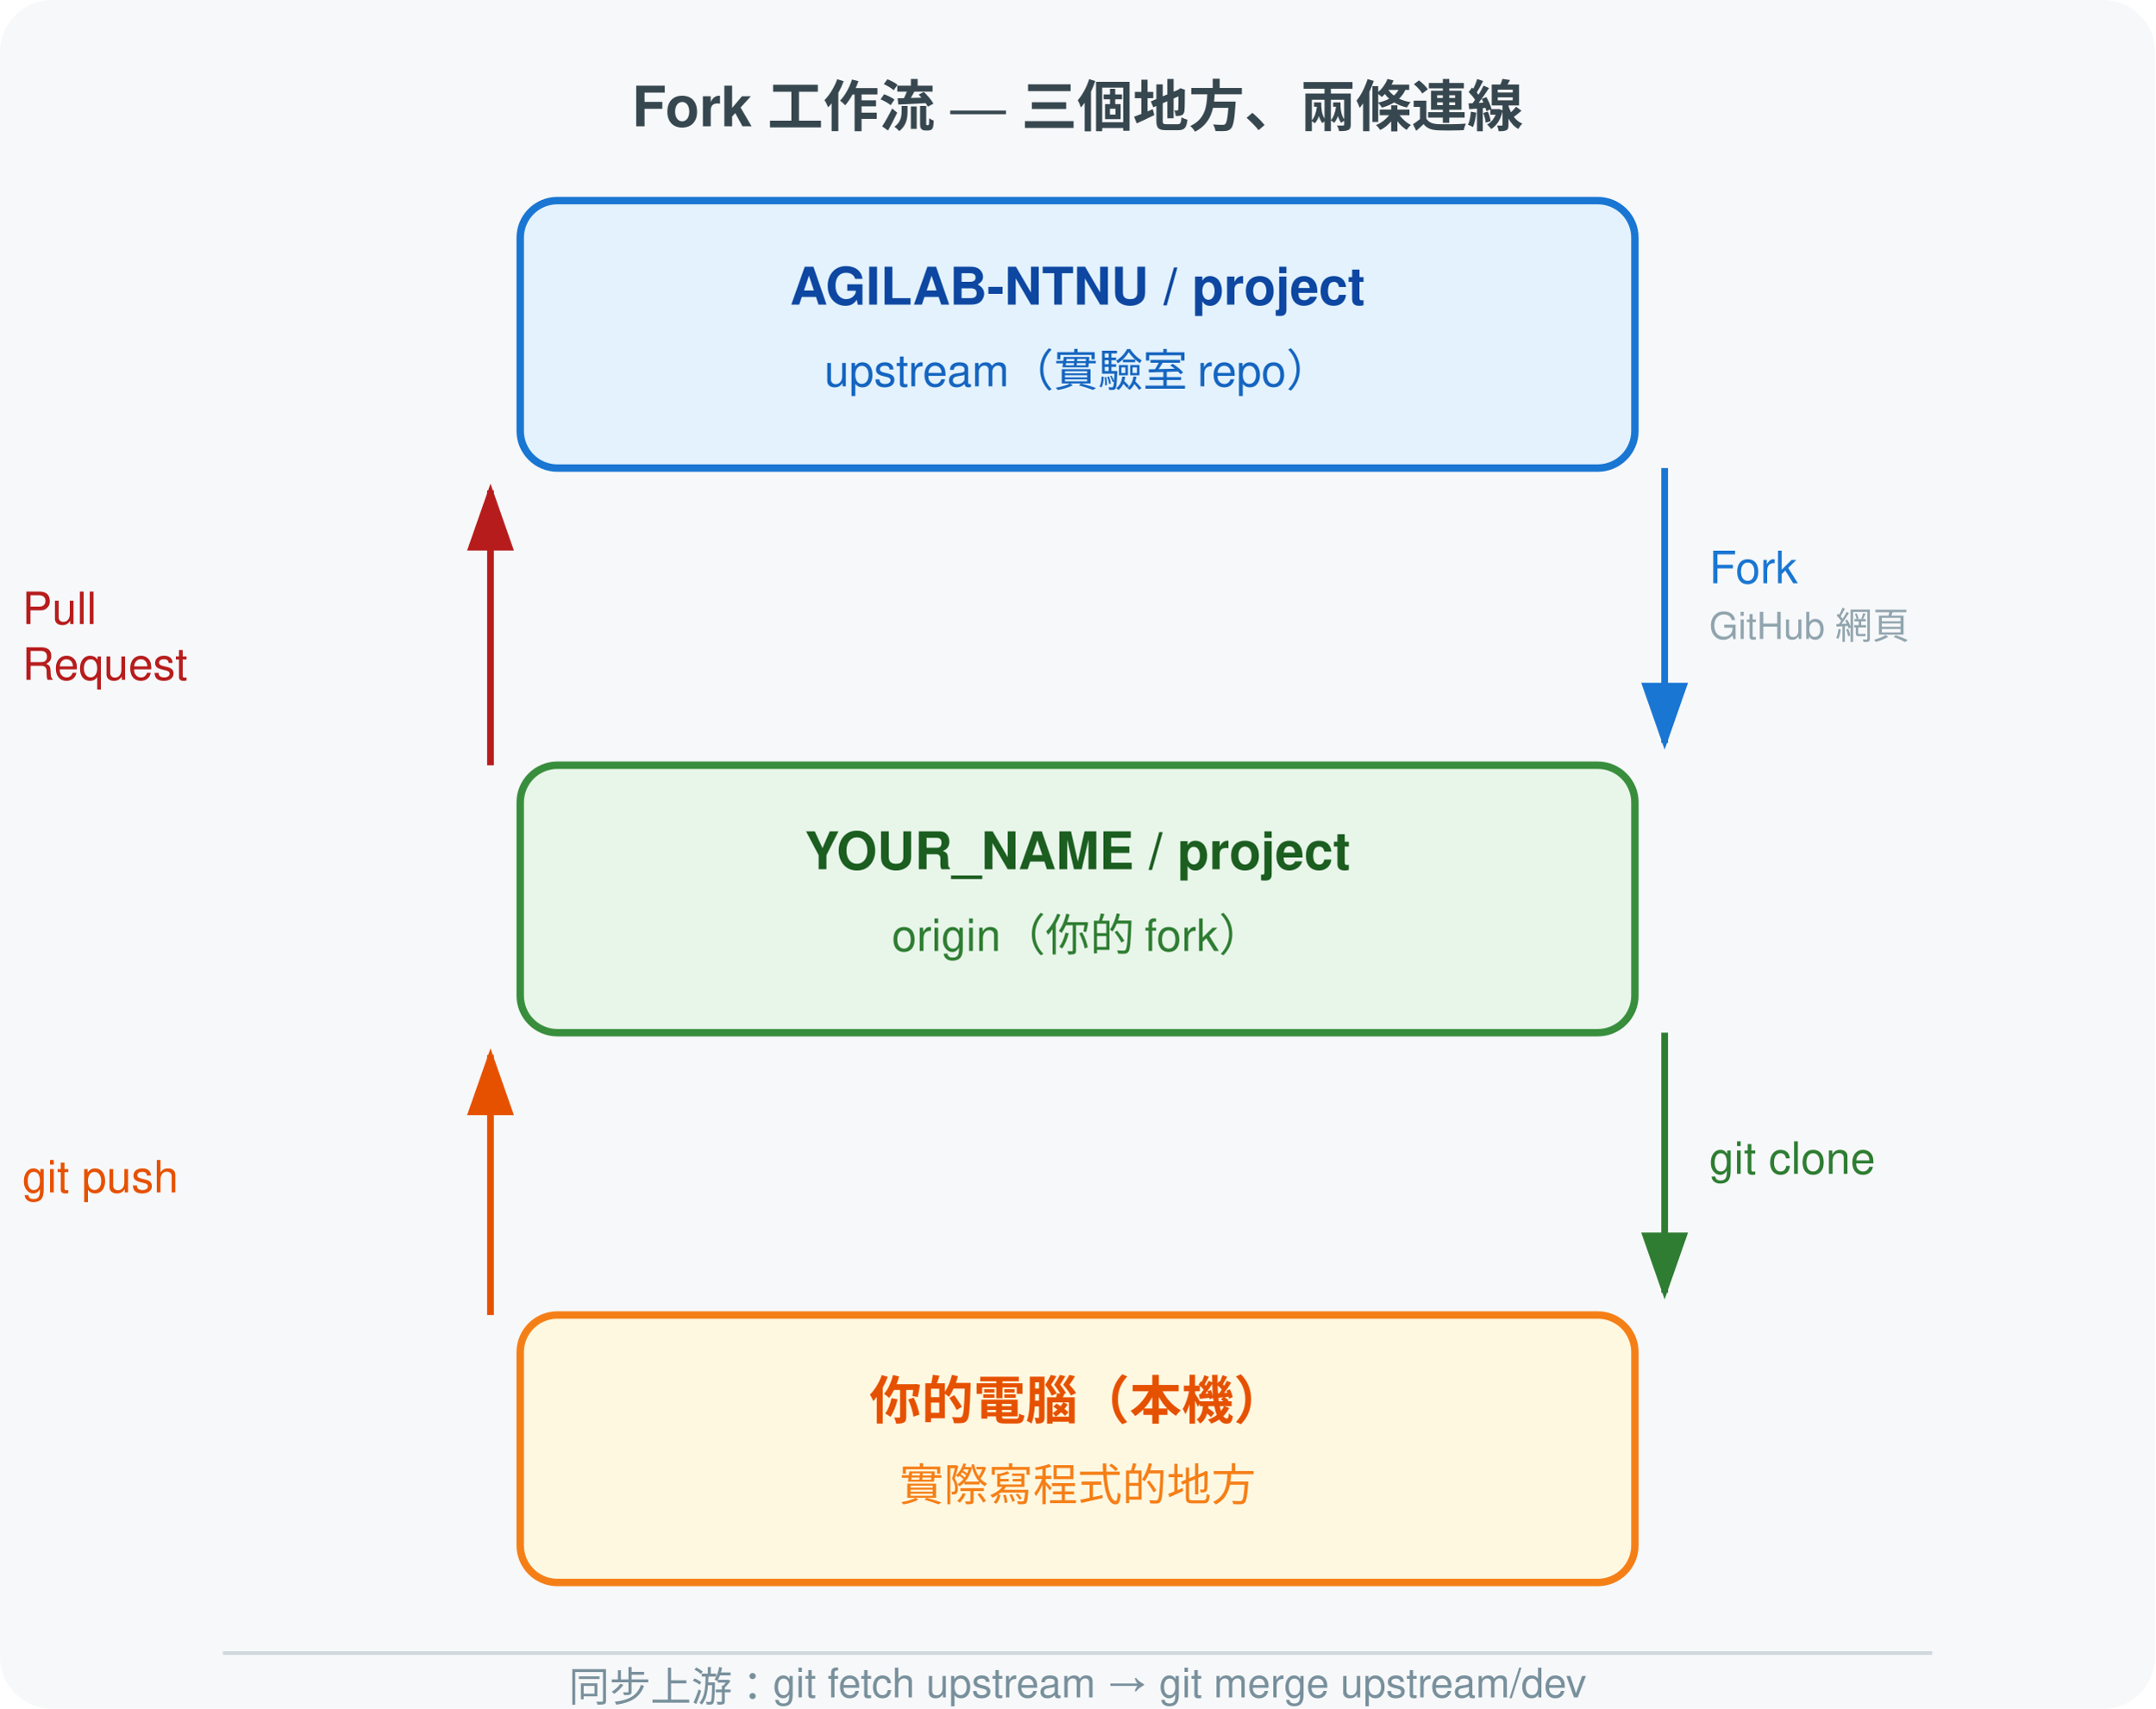
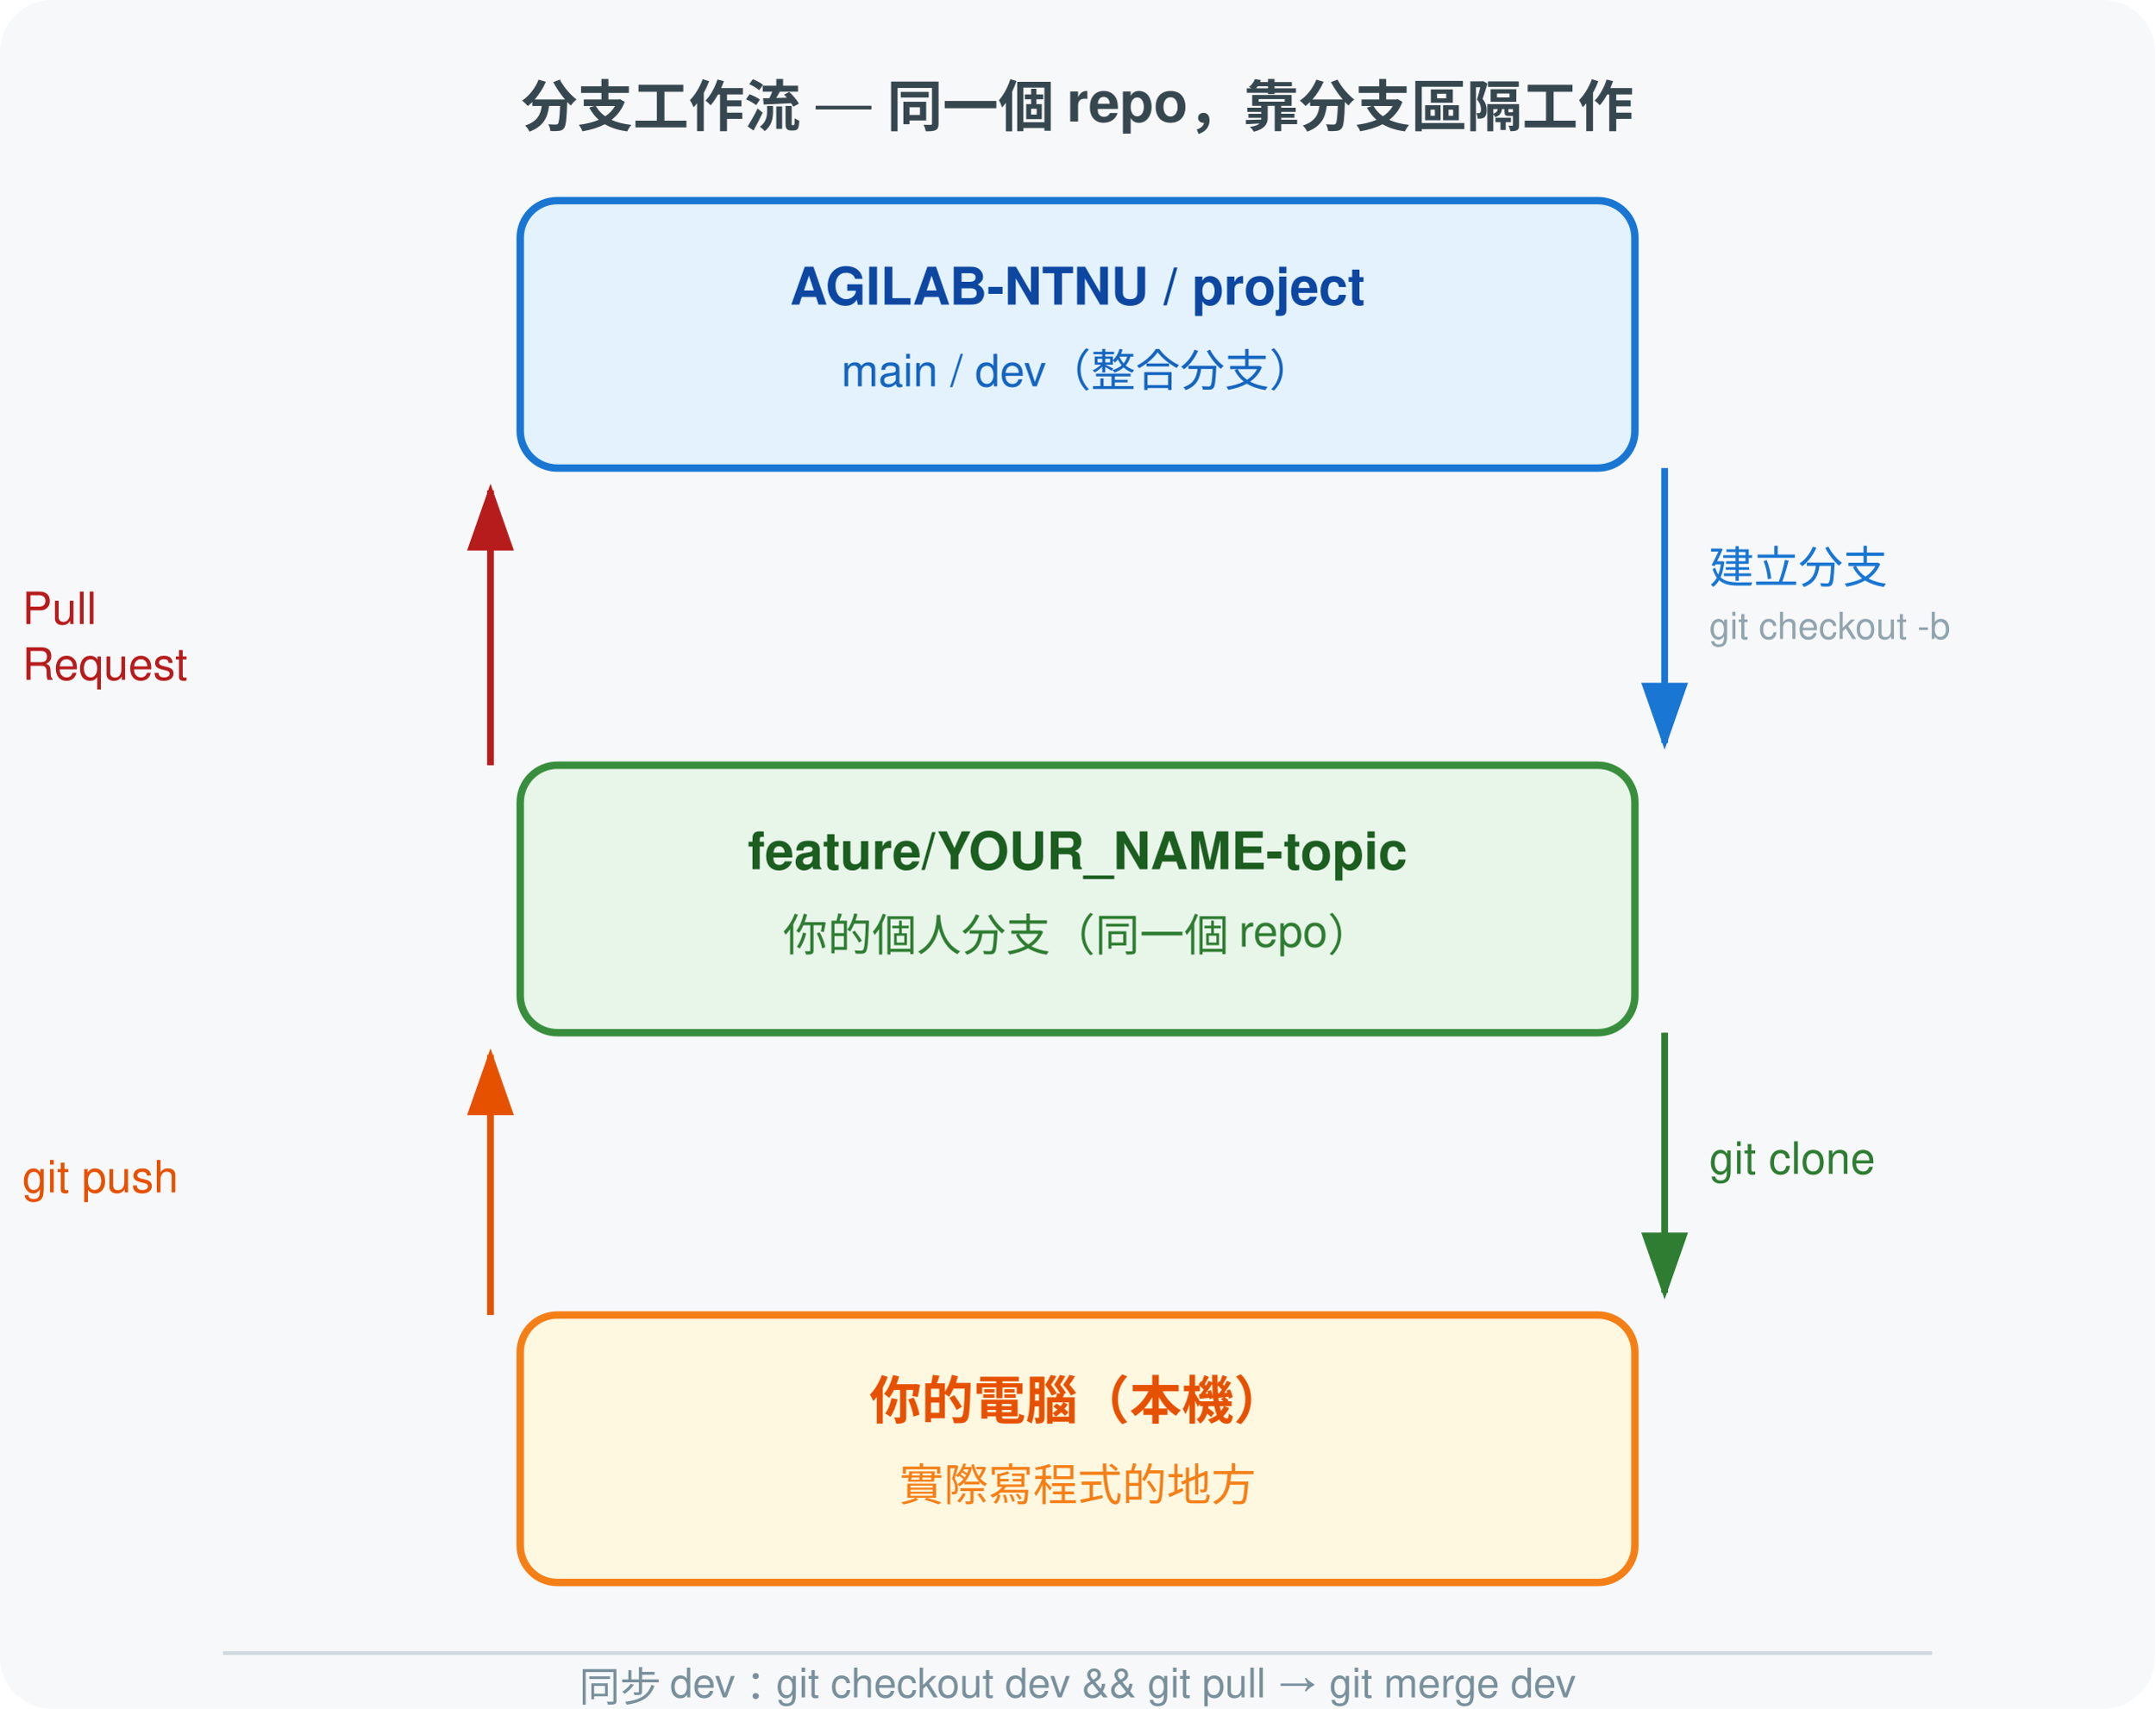
<svg xmlns="http://www.w3.org/2000/svg" viewBox="0 0 580 460" font-family="-apple-system, BlinkMacSystemFont, 'Segoe UI', Helvetica, Arial, sans-serif">
  <defs>
    <marker id="aBlue" markerWidth="10" markerHeight="7" refX="9" refY="3.5" orient="auto">
      <polygon points="0 0, 10 3.5, 0 7" fill="#1976D2" />
    </marker>
    <marker id="aGreen" markerWidth="10" markerHeight="7" refX="9" refY="3.5" orient="auto">
      <polygon points="0 0, 10 3.5, 0 7" fill="#2E7D32" />
    </marker>
    <marker id="aOrange" markerWidth="10" markerHeight="7" refX="9" refY="3.5" orient="auto">
      <polygon points="0 0, 10 3.5, 0 7" fill="#E65100" />
    </marker>
    <marker id="aRed" markerWidth="10" markerHeight="7" refX="9" refY="3.5" orient="auto">
      <polygon points="0 0, 10 3.5, 0 7" fill="#B71C1C" />
    </marker>
  </defs>
  <rect width="580" height="460" rx="14" fill="#F7F8FA" />
-   <text x="290" y="34" text-anchor="middle" font-size="15" font-weight="bold" fill="#37474F">Fork 工作流 ─ 三個地方、兩條連線</text>
+   <text x="290" y="34" text-anchor="middle" font-size="15" font-weight="bold" fill="#37474F">分支工作流 ─ 同一個 repo，靠分支區隔工作</text>
  <rect x="140" y="54" width="300" height="72" rx="10" fill="#E3F2FD" stroke="#1976D2" stroke-width="2" />
  <text x="290" y="82" text-anchor="middle" font-size="14" font-weight="bold" fill="#0D47A1">AGILAB-NTNU / project</text>
-   <text x="290" y="104" text-anchor="middle" font-size="12" fill="#1565C0">upstream（實驗室 repo）</text>
+   <text x="290" y="104" text-anchor="middle" font-size="12" fill="#1565C0">main / dev（整合分支）</text>
  <rect x="140" y="206" width="300" height="72" rx="10" fill="#E8F5E9" stroke="#388E3C" stroke-width="2" />
-   <text x="290" y="234" text-anchor="middle" font-size="14" font-weight="bold" fill="#1B5E20">YOUR_NAME / project</text>
-   <text x="290" y="256" text-anchor="middle" font-size="12" fill="#2E7D32">origin（你的 fork）</text>
+   <text x="290" y="234" text-anchor="middle" font-size="14" font-weight="bold" fill="#1B5E20">feature/YOUR_NAME-topic</text>
+   <text x="290" y="256" text-anchor="middle" font-size="12" fill="#2E7D32">你的個人分支（同一個 repo）</text>
  <rect x="140" y="354" width="300" height="72" rx="10" fill="#FFF8E1" stroke="#F57F17" stroke-width="2" />
  <text x="290" y="382" text-anchor="middle" font-size="14" font-weight="bold" fill="#E65100">你的電腦（本機）</text>
  <text x="290" y="404" text-anchor="middle" font-size="12" fill="#F57F17">實際寫程式的地方</text>
  <line x1="448" y1="126" x2="448" y2="200" stroke="#1976D2" stroke-width="1.8" marker-end="url(#aBlue)" />
-   <text x="460" y="157" font-size="12" fill="#1976D2">Fork</text>
-   <text x="460" y="172" font-size="10" fill="#90A4AE">GitHub 網頁</text>
+   <text x="460" y="157" font-size="12" fill="#1976D2">建立分支</text>
+   <text x="460" y="172" font-size="10" fill="#90A4AE">git checkout -b</text>
  <line x1="448" y1="278" x2="448" y2="348" stroke="#2E7D32" stroke-width="1.8" marker-end="url(#aGreen)" />
  <text x="460" y="316" font-size="12" fill="#2E7D32">git clone</text>
  <line x1="132" y1="354" x2="132" y2="284" stroke="#E65100" stroke-width="1.8" marker-end="url(#aOrange)" />
  <text x="6" y="321" font-size="12" fill="#E65100">git push</text>
  <line x1="132" y1="206" x2="132" y2="132" stroke="#B71C1C" stroke-width="1.8" marker-end="url(#aRed)" />
  <text x="6" y="168" font-size="12" fill="#B71C1C">Pull</text>
  <text x="6" y="183" font-size="12" fill="#B71C1C">Request</text>
  <line x1="60" y1="445" x2="520" y2="445" stroke="#CFD8DC" stroke-width="1" />
-   <text x="290" y="458" text-anchor="middle" font-size="11" fill="#78909C">同步上游：git fetch upstream  →  git merge upstream/dev</text>
+   <text x="290" y="458" text-anchor="middle" font-size="11" fill="#78909C">同步 dev：git checkout dev &amp;&amp; git pull  →  git merge dev</text>
</svg>
